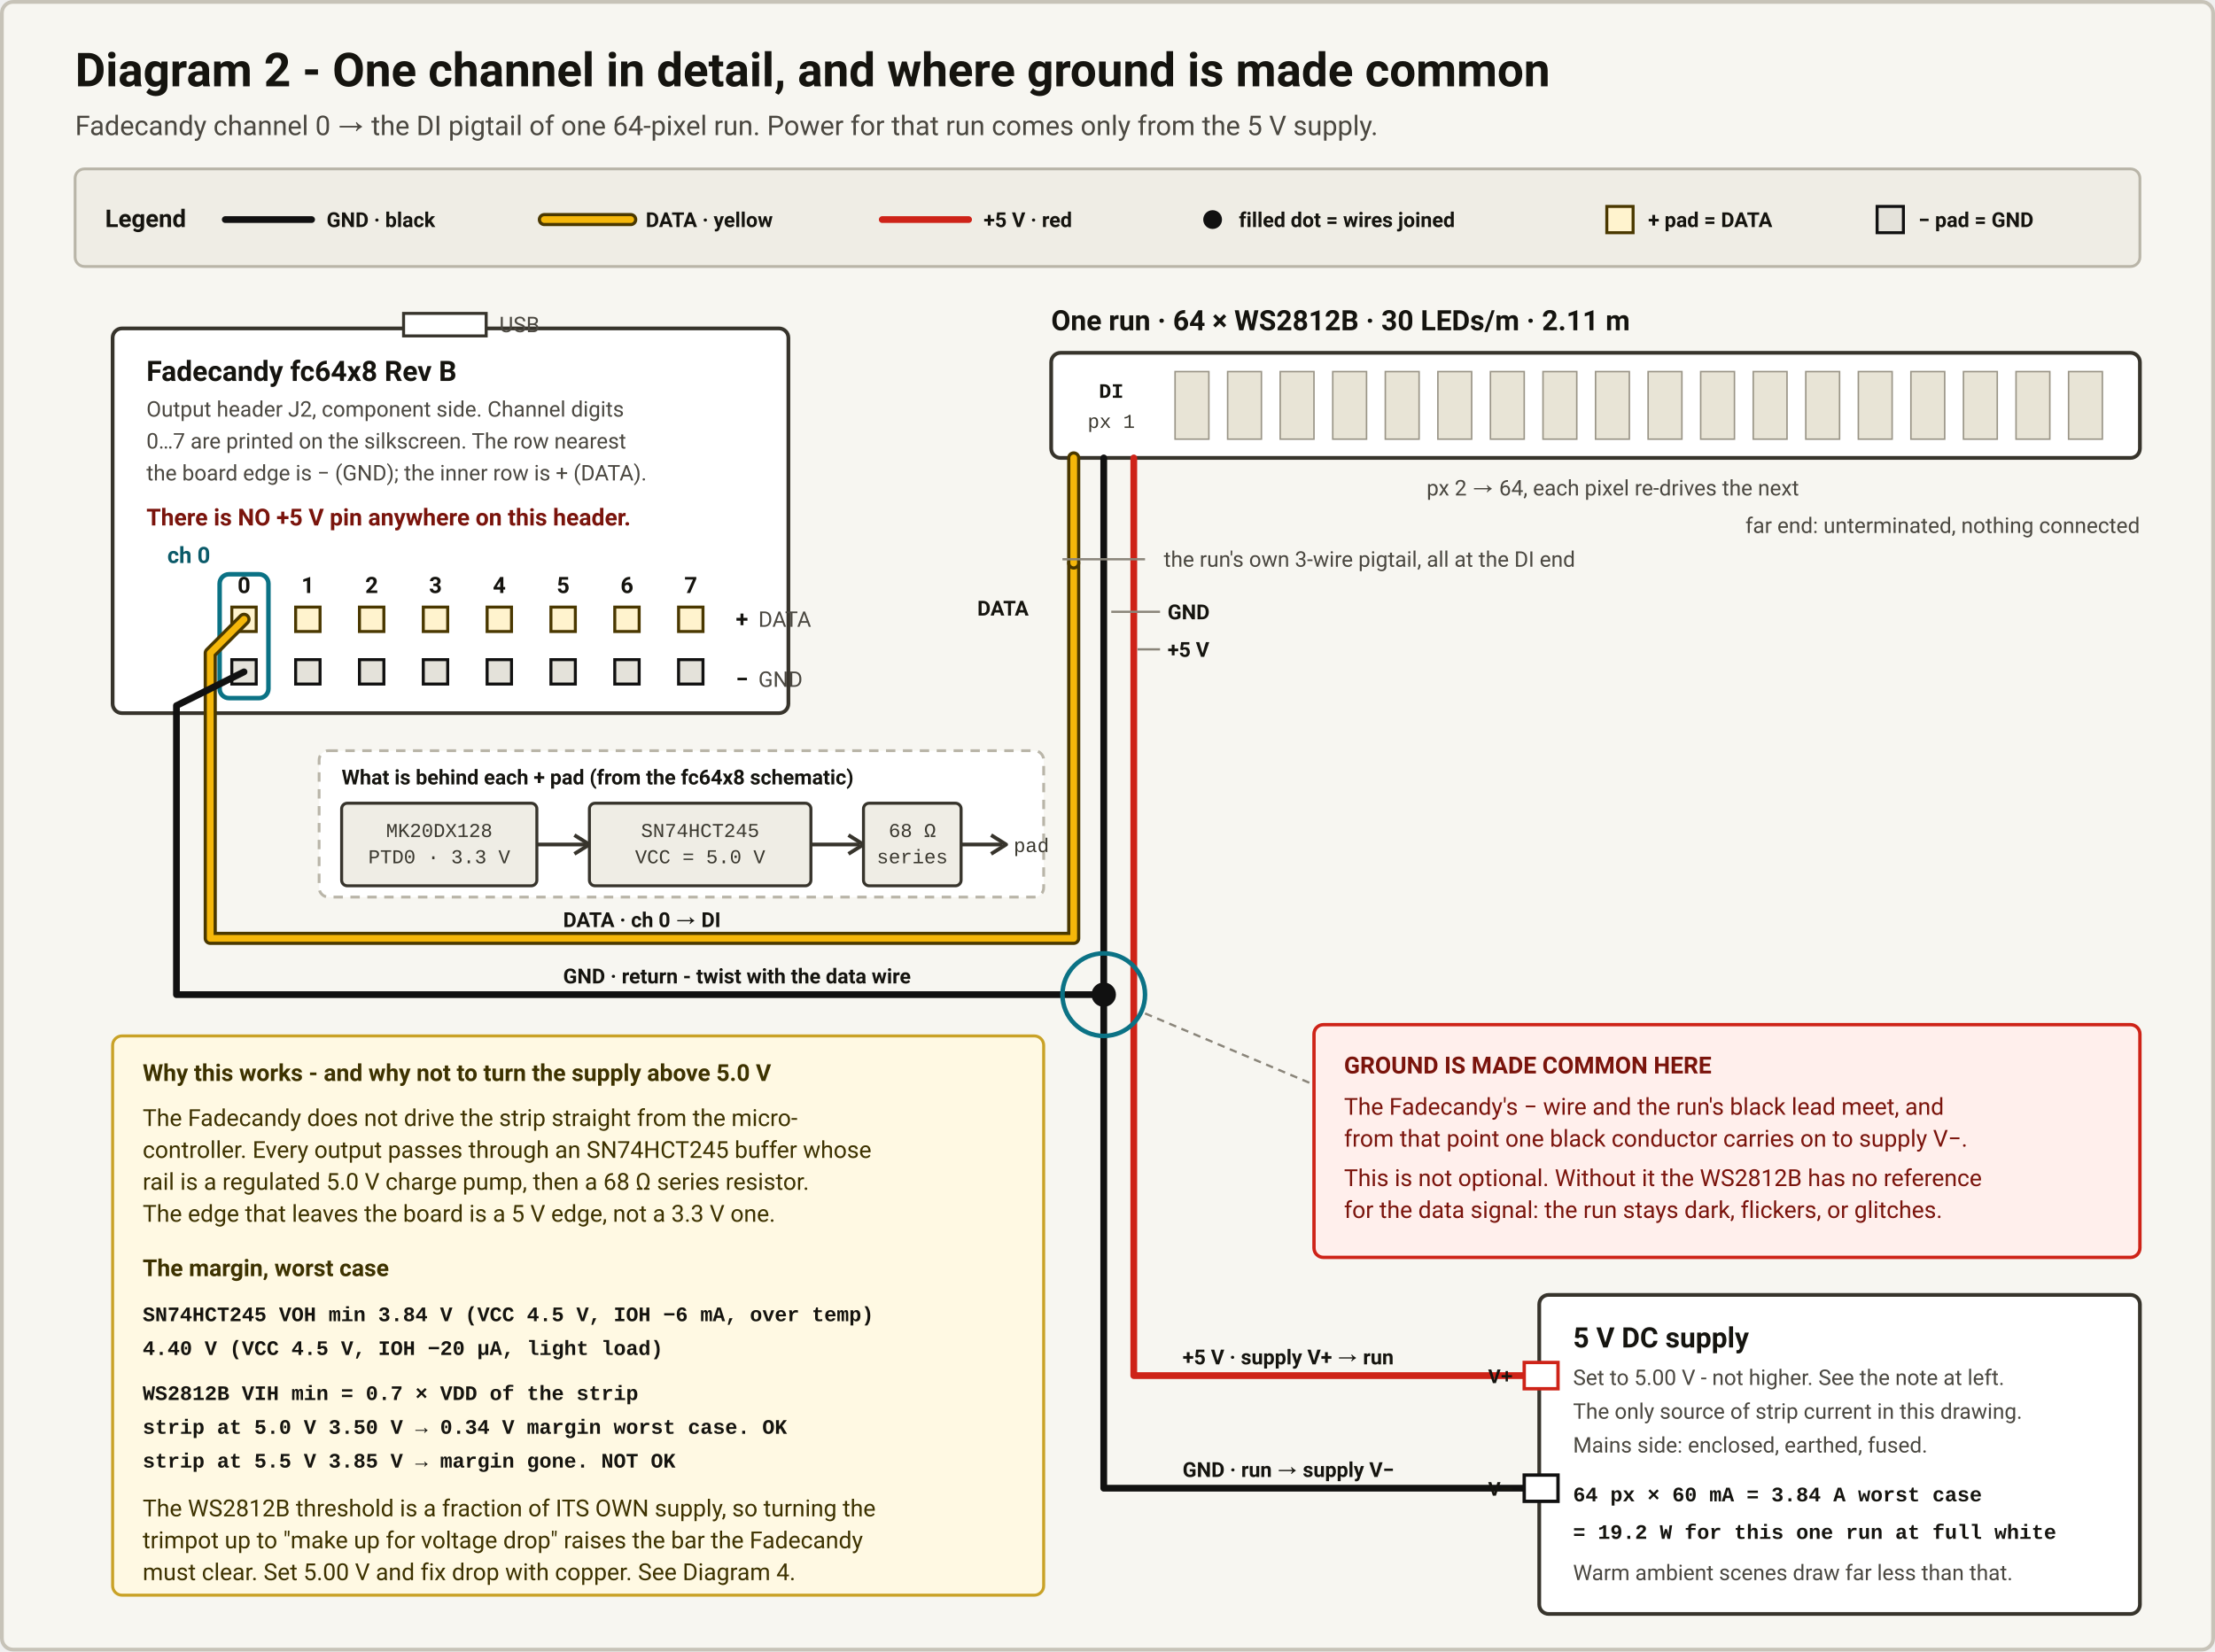
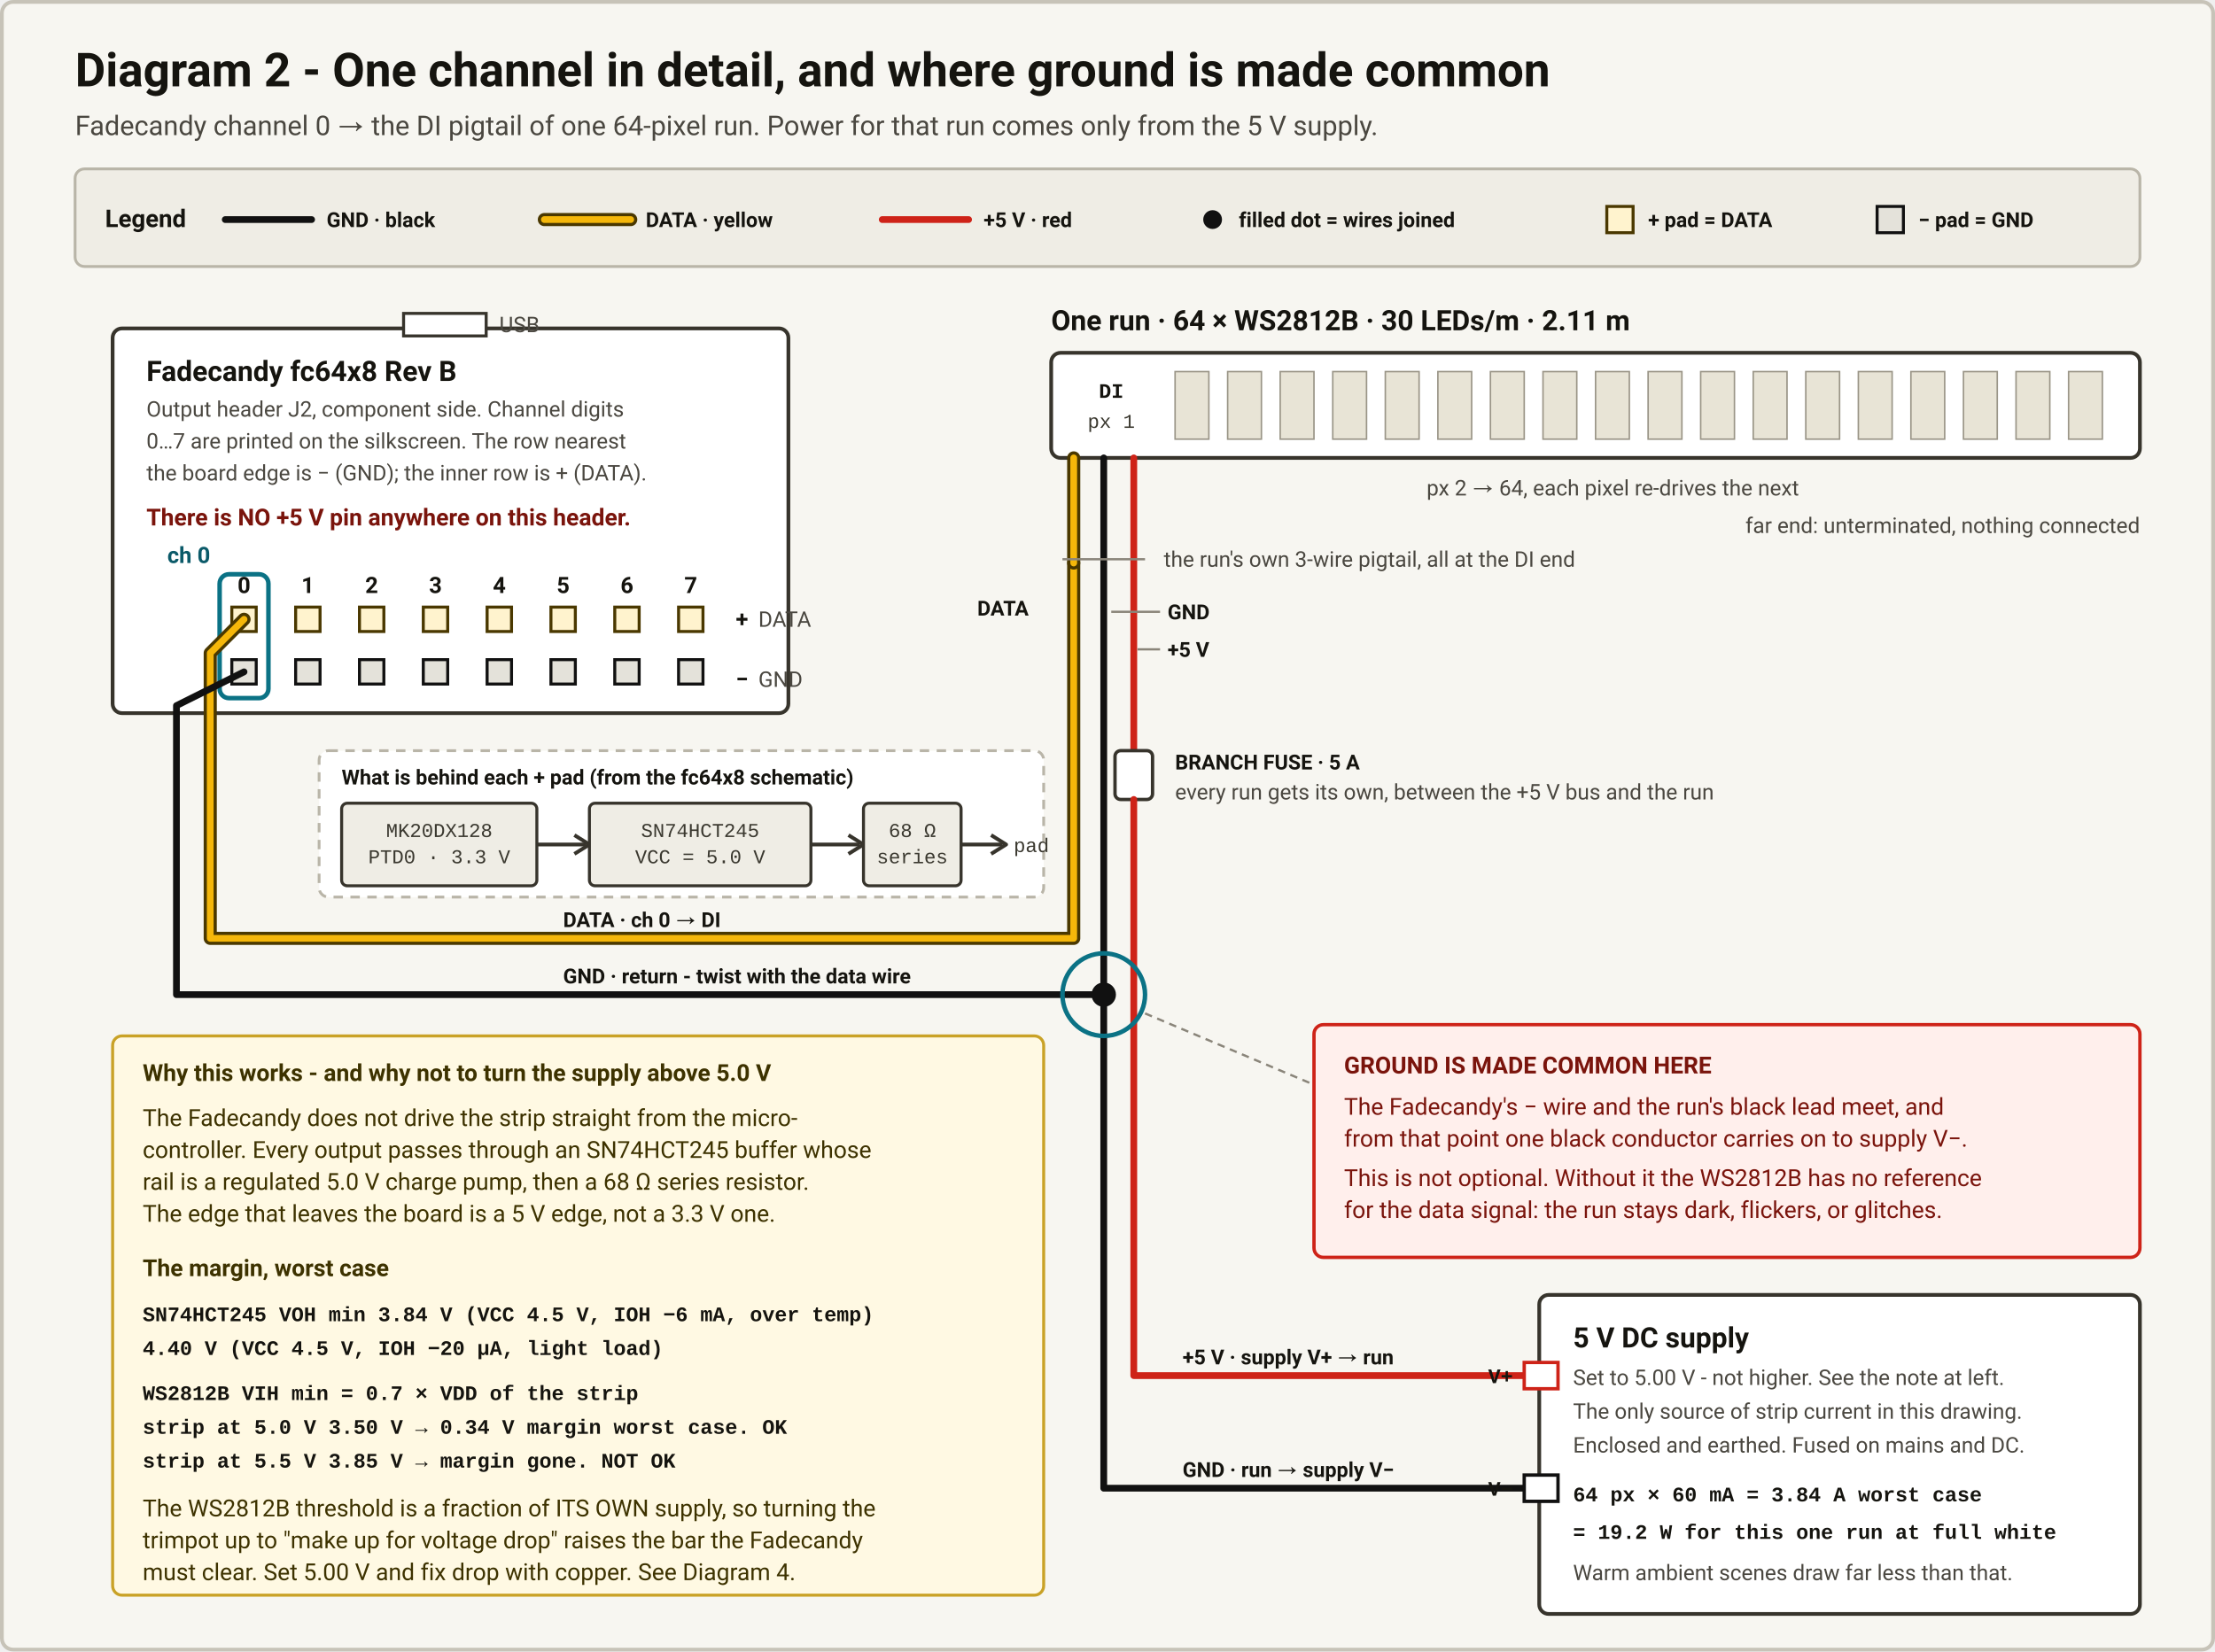
<svg xmlns="http://www.w3.org/2000/svg" viewBox="0 0 1180 880" width="1180" height="880" role="img" aria-labelledby="t2 d2">
  <style>
    .bg      { fill:#F7F6F1; stroke:#C7C3B8; stroke-width:2; }
    .ttl     { font:700 25px ui-sans-serif,system-ui,'Segoe UI',Roboto,Helvetica,Arial,sans-serif; fill:#15140F; }
    .sub     { font:400 14.5px ui-sans-serif,system-ui,'Segoe UI',Roboto,Helvetica,Arial,sans-serif; fill:#4A4740; }
    .lbl     { font:600 13px ui-sans-serif,system-ui,'Segoe UI',Roboto,Helvetica,Arial,sans-serif; fill:#15140F; }
    .lbls    { font:400 11.5px ui-sans-serif,system-ui,'Segoe UI',Roboto,Helvetica,Arial,sans-serif; fill:#4A4740; }
    .wlbl    { font:700 11px ui-sans-serif,system-ui,'Segoe UI',Roboto,Helvetica,Arial,sans-serif; fill:#15140F; }
    .boxttl  { font:700 15px ui-sans-serif,system-ui,'Segoe UI',Roboto,Helvetica,Arial,sans-serif; fill:#15140F; }
    .mono    { font:600 11px ui-monospace,'SFMono-Regular',Consolas,'Liberation Mono',monospace; fill:#15140F; }
    .monos   { font:400 10.5px ui-monospace,'SFMono-Regular',Consolas,'Liberation Mono',monospace; fill:#3A382F; }
    .pinnum  { font:700 12px ui-sans-serif,system-ui,'Segoe UI',Roboto,Helvetica,Arial,sans-serif; fill:#15140F; }

    .box     { fill:#FFFFFF; stroke:#37342C; stroke-width:2; }
    .panel   { fill:#EFEDE5; stroke:#B9B5A8; stroke-width:1.5; }
    .inset   { fill:#FFFFFF; stroke:#B9B5A8; stroke-width:1.5; stroke-dasharray:5 4; }
    .chip    { fill:#EFEDE5; stroke:#37342C; stroke-width:1.6; }
+     .fuse    { fill:#FFFFFF; stroke:#37342C; stroke-width:1.8; }
    .strip   { fill:#FFFFFF; stroke:#37342C; stroke-width:2; }
    .led     { fill:#E8E4D6; stroke:#9A9587; stroke-width:0.8; }
    .padd    { fill:#FFF3CE; stroke:#4A3800; stroke-width:1.6; }
    .padg    { fill:#E4E2DA; stroke:#111111; stroke-width:1.6; }

    .gnd     { stroke:#111111; stroke-width:3.6; fill:none; stroke-linejoin:round; stroke-linecap:round; }
    .pwr     { stroke:#CE2318; stroke-width:3.6; fill:none; stroke-linejoin:round; stroke-linecap:round; }
    .datc    { stroke:#4A3800; stroke-width:7;   fill:none; stroke-linejoin:round; stroke-linecap:round; }
    .dat     { stroke:#F5B70A; stroke-width:3.6; fill:none; stroke-linejoin:round; stroke-linecap:round; }
    .lead    { stroke:#8A857A; stroke-width:1.2; fill:none; stroke-dasharray:4 3; }
    .brk     { stroke:#8A857A; stroke-width:1.2; fill:none; }
    .sig     { stroke:#37342C; stroke-width:2; fill:none; }

    .dot     { fill:#111111; }
    .note    { fill:#FFF9E3; stroke:#C9A227; stroke-width:1.6; }
    .notet   { font:600 12.5px ui-sans-serif,system-ui,'Segoe UI',Roboto,Helvetica,Arial,sans-serif; fill:#3D3200; }
    .notep   { font:400 12.5px ui-sans-serif,system-ui,'Segoe UI',Roboto,Helvetica,Arial,sans-serif; fill:#3D3200; }
    .warn    { fill:#FFEFEC; stroke:#CE2318; stroke-width:1.8; }
    .warnt   { font:700 12.5px ui-sans-serif,system-ui,'Segoe UI',Roboto,Helvetica,Arial,sans-serif; fill:#7A140C; }
    .warnp   { font:400 12.5px ui-sans-serif,system-ui,'Segoe UI',Roboto,Helvetica,Arial,sans-serif; fill:#7A140C; }
    .hl      { fill:none; stroke:#0B7285; stroke-width:2.4; }
    .hlt     { font:700 12px ui-sans-serif,system-ui,'Segoe UI',Roboto,Helvetica,Arial,sans-serif; fill:#0B5A69; }
  </style>
  <rect class="bg" x="1" y="1" width="1178" height="878" rx="6" />
  <text class="ttl" x="40" y="46">Diagram 2 - One channel in detail, and where ground is made common</text>
  <text class="sub" x="40" y="72">Fadecandy channel 0 → the DI pigtail of one 64-pixel run. Power for that run comes only from the 5 V supply.</text>
  <rect class="panel" x="40" y="90" width="1100" height="52" rx="5" />
  <text class="lbl" x="56" y="121">Legend</text>
  <path class="gnd" d="M 120 117 H 166" />
  <text class="wlbl" x="174" y="121">GND · black</text>
  <path class="datc" d="M 290 117 H 336" />
  <path class="dat" d="M 290 117 H 336" />
  <text class="wlbl" x="344" y="121">DATA · yellow</text>
  <path class="pwr" d="M 470 117 H 516" />
  <text class="wlbl" x="524" y="121">+5 V · red</text>
  <circle class="dot" cx="646" cy="117" r="5" />
  <text class="wlbl" x="660" y="121">filled dot = wires joined</text>
  <rect class="padd" x="856" y="110" width="14" height="14" />
  <text class="wlbl" x="878" y="121">+ pad = DATA</text>
  <rect class="padg" x="1000" y="110" width="14" height="14" />
  <text class="wlbl" x="1022" y="121">− pad = GND</text>
  <rect class="box" x="60" y="175" width="360" height="205" rx="5" />
  <rect x="215" y="167" width="44" height="12" fill="#FFFFFF" stroke="#37342C" stroke-width="1.6" />
  <text class="lbls" x="266" y="177">USB</text>
  <text class="boxttl" x="78" y="203">Fadecandy fc64x8 Rev B</text>
  <text class="lbls" x="78" y="222">Output header J2, component side. Channel digits</text>
  <text class="lbls" x="78" y="239">0…7 are printed on the silkscreen. The row nearest</text>
  <text class="lbls" x="78" y="256">the board edge is − (GND); the inner row is + (DATA).</text>
  <text class="warnt" x="78" y="280">There is NO +5 V pin anywhere on this header.</text>
  <text class="pinnum" x="130" y="316" text-anchor="middle">0</text>
  <text class="pinnum" x="164" y="316" text-anchor="middle">1</text>
  <text class="pinnum" x="198" y="316" text-anchor="middle">2</text>
  <text class="pinnum" x="232" y="316" text-anchor="middle">3</text>
  <text class="pinnum" x="266" y="316" text-anchor="middle">4</text>
  <text class="pinnum" x="300" y="316" text-anchor="middle">5</text>
  <text class="pinnum" x="334" y="316" text-anchor="middle">6</text>
  <text class="pinnum" x="368" y="316" text-anchor="middle">7</text>
  <g>
    <rect class="padd" x="123.5" y="323.5" width="13" height="13" />
    <rect class="padd" x="157.5" y="323.5" width="13" height="13" />
    <rect class="padd" x="191.5" y="323.5" width="13" height="13" />
    <rect class="padd" x="225.5" y="323.5" width="13" height="13" />
    <rect class="padd" x="259.5" y="323.5" width="13" height="13" />
    <rect class="padd" x="293.5" y="323.5" width="13" height="13" />
    <rect class="padd" x="327.5" y="323.5" width="13" height="13" />
    <rect class="padd" x="361.5" y="323.5" width="13" height="13" />
  </g>
  <g>
    <rect class="padg" x="123.5" y="351.5" width="13" height="13" />
    <rect class="padg" x="157.5" y="351.5" width="13" height="13" />
    <rect class="padg" x="191.5" y="351.5" width="13" height="13" />
    <rect class="padg" x="225.5" y="351.5" width="13" height="13" />
    <rect class="padg" x="259.5" y="351.5" width="13" height="13" />
    <rect class="padg" x="293.5" y="351.5" width="13" height="13" />
    <rect class="padg" x="327.5" y="351.5" width="13" height="13" />
    <rect class="padg" x="361.5" y="351.5" width="13" height="13" />
  </g>
  <text class="pinnum" x="392" y="334">+</text>
  <text class="pinnum" x="392" y="366">−</text>
  <text class="lbls" x="404" y="334">DATA</text>
  <text class="lbls" x="404" y="366">GND</text>
  <rect class="hl" x="117" y="306" width="26" height="66" rx="5" />
  <text class="hlt" x="112" y="300" text-anchor="end">ch 0</text>
  <rect class="inset" x="170" y="400" width="386" height="78" rx="5" />
  <text class="wlbl" x="182" y="418">What is behind each + pad (from the fc64x8 schematic)</text>
  <rect class="chip" x="182" y="428" width="104" height="44" rx="3" />
  <text class="monos" x="234" y="446" text-anchor="middle">MK20DX128</text>
  <text class="monos" x="234" y="460" text-anchor="middle">PTD0 · 3.3 V</text>
  <path class="sig" d="M 286 450 H 312" />
  <path class="sig" d="M 306 445 l 8 5 l -8 5" stroke-linejoin="round" />
  <rect class="chip" x="314" y="428" width="118" height="44" rx="3" />
  <text class="monos" x="373" y="446" text-anchor="middle">SN74HCT245</text>
  <text class="monos" x="373" y="460" text-anchor="middle">VCC = 5.0 V</text>
  <path class="sig" d="M 432 450 H 458" />
  <path class="sig" d="M 452 445 l 8 5 l -8 5" stroke-linejoin="round" />
  <rect class="chip" x="460" y="428" width="52" height="44" rx="3" />
  <text class="monos" x="486" y="446" text-anchor="middle">68 Ω</text>
  <text class="monos" x="486" y="460" text-anchor="middle">series</text>
  <path class="sig" d="M 512 450 H 534" />
  <path class="sig" d="M 528 445 l 8 5 l -8 5" stroke-linejoin="round" />
  <text class="monos" x="540" y="454">pad</text>
  <text class="boxttl" x="560" y="176">One run · 64 × WS2812B · 30 LEDs/m · 2.11 m</text>
  <rect class="strip" x="560" y="188" width="580" height="56" rx="5" />
  <g>
    <rect class="led" x="626" y="198" width="18" height="36" />
    <rect class="led" x="654" y="198" width="18" height="36" />
    <rect class="led" x="682" y="198" width="18" height="36" />
    <rect class="led" x="710" y="198" width="18" height="36" />
    <rect class="led" x="738" y="198" width="18" height="36" />
    <rect class="led" x="766" y="198" width="18" height="36" />
    <rect class="led" x="794" y="198" width="18" height="36" />
    <rect class="led" x="822" y="198" width="18" height="36" />
    <rect class="led" x="850" y="198" width="18" height="36" />
    <rect class="led" x="878" y="198" width="18" height="36" />
    <rect class="led" x="906" y="198" width="18" height="36" />
    <rect class="led" x="934" y="198" width="18" height="36" />
    <rect class="led" x="962" y="198" width="18" height="36" />
    <rect class="led" x="990" y="198" width="18" height="36" />
    <rect class="led" x="1018" y="198" width="18" height="36" />
    <rect class="led" x="1046" y="198" width="18" height="36" />
    <rect class="led" x="1074" y="198" width="18" height="36" />
    <rect class="led" x="1102" y="198" width="18" height="36" />
  </g>
  <text class="mono" x="592" y="212" text-anchor="middle">DI</text>
  <text class="monos" x="592" y="228" text-anchor="middle">px 1</text>
  <text class="lbls" x="760" y="264">px 2 → 64, each pixel re-drives the next</text>
  <text class="lbls" x="1140" y="284" text-anchor="end">far end: unterminated, nothing connected</text>
  <path class="datc" d="M 130 330 L 112 348 V 500 H 572 V 300" />
  <path class="dat" d="M 130 330 L 112 348 V 500 H 572 V 300" />
  <path class="gnd" d="M 130 358 L 94 376 V 530 H 588" />
  <path class="datc" d="M 572 244 V 300" />
  <path class="dat" d="M 572 244 V 300" />
  <path class="gnd" d="M 588 244 V 793 H 812" />
-   <path class="pwr" d="M 604 244 V 733 H 812" />
+   <path class="pwr" d="M 604 244 V 400" />
+   <rect class="fuse" x="594" y="400" width="20" height="26" rx="3" />
+   <path class="pwr" d="M 604 426 V 733 H 812" />
+   <text class="wlbl" x="626" y="410">BRANCH FUSE · 5 A</text>
+   <text class="lbls" x="626" y="426">every run gets its own, between the +5 V bus and the run</text>
  <circle class="dot" cx="588" cy="530" r="6.5" />
  <path class="brk" d="M 566 298 H 610" />
  <text class="lbls" x="620" y="302">the run's own 3-wire pigtail, all at the DI end</text>
  <text class="wlbl" x="300" y="494">DATA · ch 0 → DI</text>
  <text class="wlbl" x="300" y="524">GND · return - twist with the data wire</text>
  <text class="wlbl" x="630" y="727">+5 V · supply V+ → run</text>
  <text class="wlbl" x="630" y="787">GND · run → supply V−</text>
  <text class="wlbl" x="548" y="328" text-anchor="end">DATA</text>
  <path class="brk" d="M 592 326 H 618" />
  <text class="wlbl" x="622" y="330">GND</text>
  <path class="brk" d="M 606 346 H 618" />
  <text class="wlbl" x="622" y="350">+5 V</text>
  <path class="hl" d="M 588 530 m -22 0 a 22 22 0 1 0 44 0 a 22 22 0 1 0 -44 0" />
  <path class="lead" d="M 610 540 L 700 578" />
  <rect class="warn" x="700" y="546" width="440" height="124" rx="5" />
  <text class="warnt" x="716" y="572">GROUND IS MADE COMMON HERE</text>
  <text class="warnp" x="716" y="594">The Fadecandy's − wire and the run's black lead meet, and</text>
  <text class="warnp" x="716" y="611">from that point one black conductor carries on to supply V−.</text>
  <text class="warnp" x="716" y="632">This is not optional. Without it the WS2812B has no reference</text>
  <text class="warnp" x="716" y="649">for the data signal: the run stays dark, flickers, or glitches.</text>
  <rect class="box" x="820" y="690" width="320" height="170" rx="5" />
  <text class="boxttl" x="838" y="718">5 V DC supply</text>
  <text class="lbls" x="838" y="738">Set to 5.00 V - not higher. See the note at left.</text>
  <text class="lbls" x="838" y="756">The only source of strip current in this drawing.</text>
-   <text class="lbls" x="838" y="774">Mains side: enclosed, earthed, fused.</text>
+   <text class="lbls" x="838" y="774">Enclosed and earthed. Fused on mains and DC.</text>
  <text class="mono" x="838" y="800">64 px × 60 mA = 3.84 A worst case</text>
  <text class="mono" x="838" y="820">= 19.2 W for this one run at full white</text>
  <text class="lbls" x="838" y="842">Warm ambient scenes draw far less than that.</text>
  <rect x="812" y="726" width="18" height="14" fill="#FFFFFF" stroke="#CE2318" stroke-width="1.8" />
  <text class="mono" x="806" y="737" text-anchor="end">V+</text>
  <rect x="812" y="786" width="18" height="14" fill="#FFFFFF" stroke="#111111" stroke-width="1.8" />
  <text class="mono" x="806" y="797" text-anchor="end">V−</text>
  <rect class="note" x="60" y="552" width="496" height="298" rx="5" />
  <text class="notet" x="76" y="576">Why this works - and why not to turn the supply above 5.0 V</text>
  <text class="notep" x="76" y="600">The Fadecandy does not drive the strip straight from the micro-</text>
  <text class="notep" x="76" y="617">controller. Every output passes through an SN74HCT245 buffer whose</text>
  <text class="notep" x="76" y="634">rail is a regulated 5.0 V charge pump, then a 68 Ω series resistor.</text>
  <text class="notep" x="76" y="651">The edge that leaves the board is a 5 V edge, not a 3.3 V one.</text>
  <text class="notet" x="76" y="680">The margin, worst case</text>
  <text class="mono" x="76" y="704">SN74HCT245 VOH min   3.84 V  (VCC 4.5 V, IOH −6 mA, over temp)</text>
  <text class="mono" x="76" y="722">                     4.40 V  (VCC 4.5 V, IOH −20 µA, light load)</text>
  <text class="mono" x="76" y="746">WS2812B VIH min = 0.7 × VDD of the strip</text>
  <text class="mono" x="76" y="764">  strip at 5.0 V     3.50 V  → 0.34 V margin worst case.  OK</text>
  <text class="mono" x="76" y="782">  strip at 5.5 V     3.85 V  → margin gone.               NOT OK</text>
  <text class="notep" x="76" y="808">The WS2812B threshold is a fraction of ITS OWN supply, so turning the</text>
  <text class="notep" x="76" y="825">trimpot up to "make up for voltage drop" raises the bar the Fadecandy</text>
  <text class="notep" x="76" y="842">must clear. Set 5.00 V and fix drop with copper. See Diagram 4.</text>
</svg>
